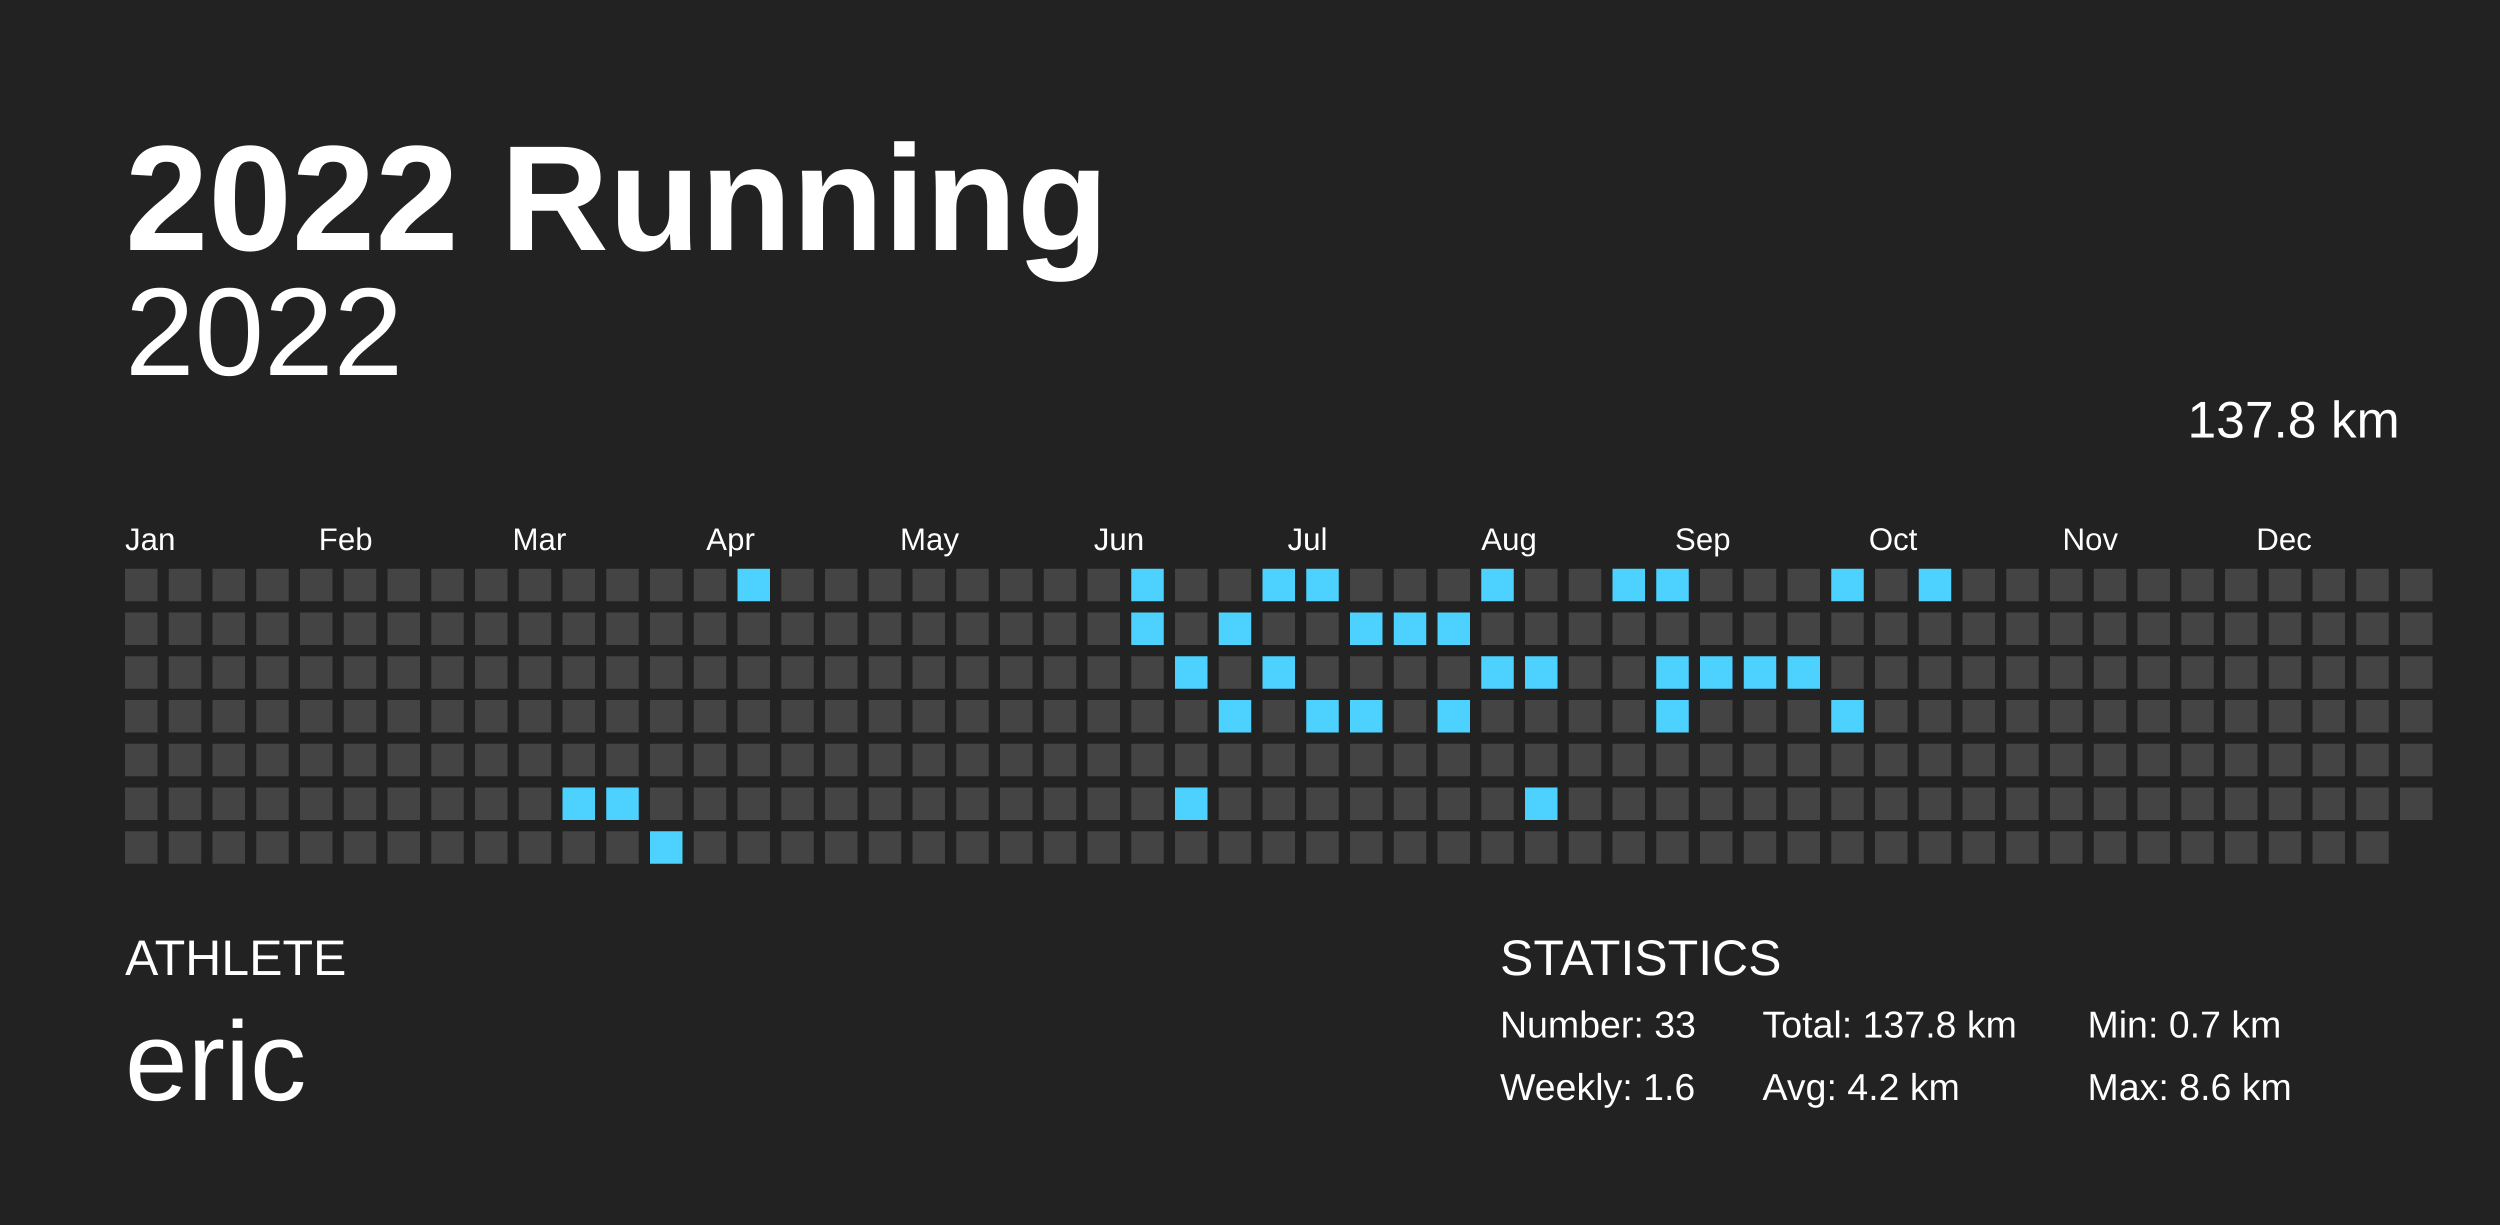
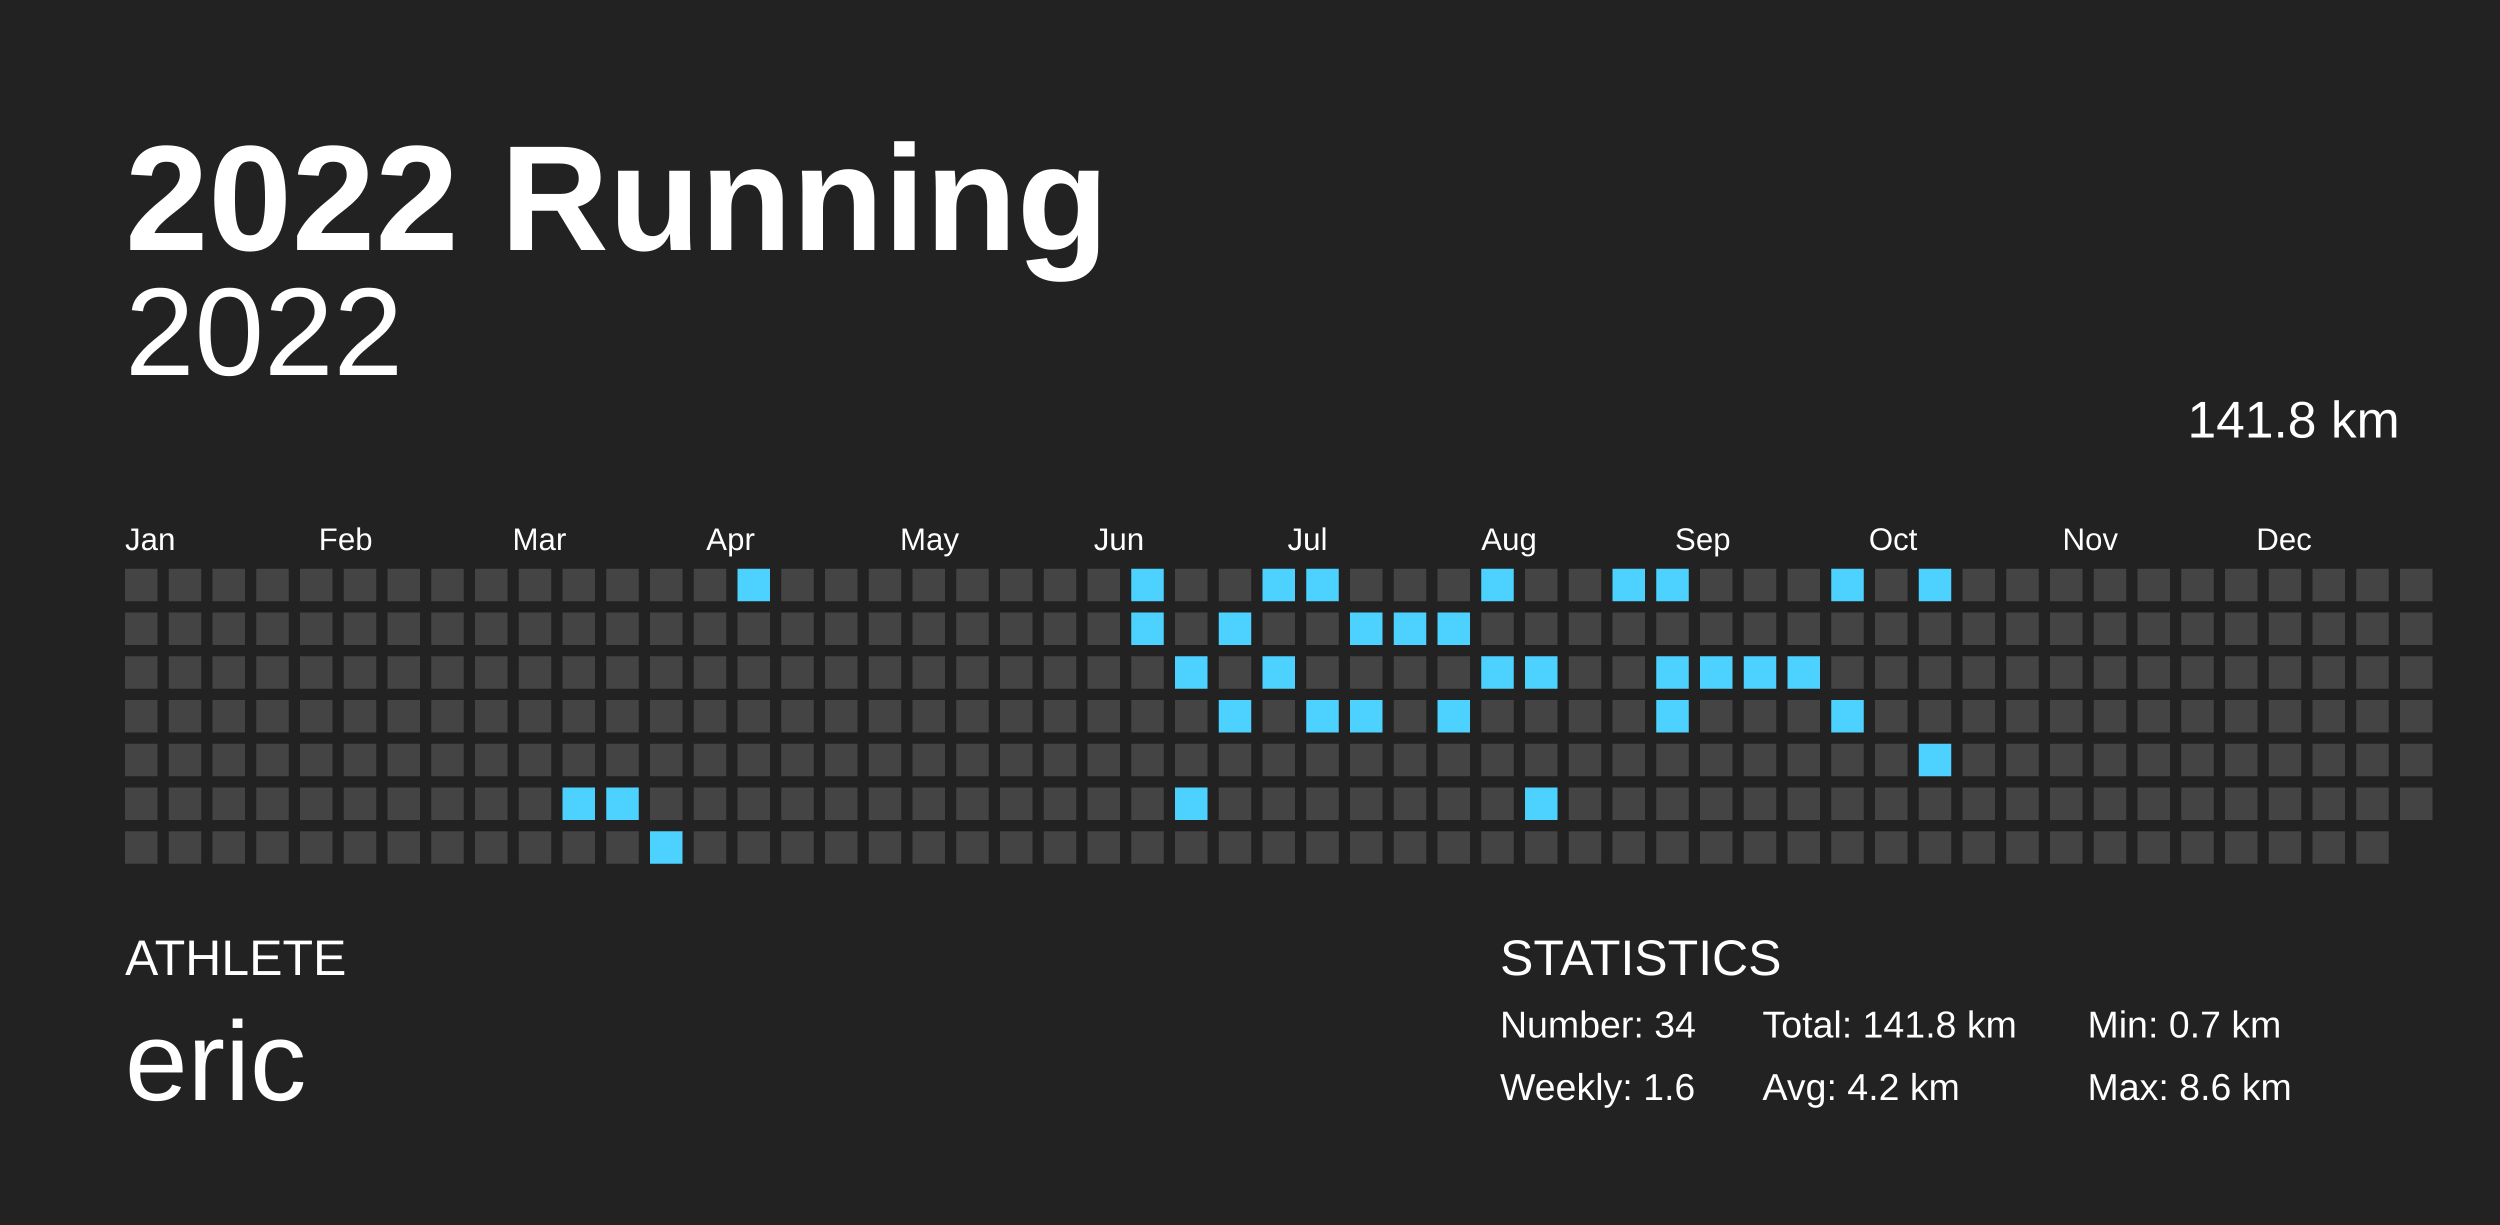
<svg xmlns="http://www.w3.org/2000/svg" baseProfile="full" height="98mm" version="1.1" viewBox="0,0,200,98" width="200mm">
  <defs />
  <rect fill="#222222" height="98" width="200" x="0" y="0" />
  <text fill="#FFFFFF" style="font-size:12px; font-family:Arial; font-weight:bold;" x="10" y="20">2022 Running</text>
  <text fill="#FFFFFF" style="font-size:4px; font-family:Arial" x="10" y="78">ATHLETE</text>
  <text fill="#FFFFFF" style="font-size:9px; font-family:Arial" x="10" y="88">eric</text>
  <text fill="#FFFFFF" style="font-size:4px; font-family:Arial" x="120" y="78">STATISTICS</text>
-   <text fill="#FFFFFF" style="font-size:3px; font-family:Arial" x="120" y="83">Number: 33</text>
+   <text fill="#FFFFFF" style="font-size:3px; font-family:Arial" x="120" y="83">Number: 34</text>
  <text fill="#FFFFFF" style="font-size:3px; font-family:Arial" x="120" y="88">Weekly: 1.6</text>
-   <text fill="#FFFFFF" style="font-size:3px; font-family:Arial" x="141" y="83">Total: 137.8 km</text>
+   <text fill="#FFFFFF" style="font-size:3px; font-family:Arial" x="141" y="83">Total: 141.8 km</text>
  <text fill="#FFFFFF" style="font-size:3px; font-family:Arial" x="141" y="88">Avg: 4.2 km</text>
  <text fill="#FFFFFF" style="font-size:3px; font-family:Arial" x="167" y="83">Min: 0.7 km</text>
  <text fill="#FFFFFF" style="font-size:3px; font-family:Arial" x="167" y="88">Max: 8.6 km</text>
  <text alignment-baseline="hanging" fill="#FFFFFF" style="font-size:10.0px; font-family:Arial;" x="10" y="30">2022</text>
-   <text alignment-baseline="hanging" fill="#FFFFFF" style="font-size:4.125px; font-family:Arial;" x="175" y="35">137.8 km</text>
+   <text alignment-baseline="hanging" fill="#FFFFFF" style="font-size:4.125px; font-family:Arial;" x="175" y="35">141.8 km</text>
  <text fill="#FFFFFF" style="font-size:2.5px; font-family:Arial" x="10.0" y="44">Jan</text>
  <text fill="#FFFFFF" style="font-size:2.5px; font-family:Arial" x="25.5" y="44">Feb</text>
  <text fill="#FFFFFF" style="font-size:2.5px; font-family:Arial" x="41.0" y="44">Mar</text>
  <text fill="#FFFFFF" style="font-size:2.5px; font-family:Arial" x="56.5" y="44">Apr</text>
  <text fill="#FFFFFF" style="font-size:2.5px; font-family:Arial" x="72.0" y="44">May</text>
  <text fill="#FFFFFF" style="font-size:2.5px; font-family:Arial" x="87.5" y="44">Jun</text>
  <text fill="#FFFFFF" style="font-size:2.5px; font-family:Arial" x="103.0" y="44">Jul</text>
  <text fill="#FFFFFF" style="font-size:2.5px; font-family:Arial" x="118.5" y="44">Aug</text>
  <text fill="#FFFFFF" style="font-size:2.5px; font-family:Arial" x="134.0" y="44">Sep</text>
  <text fill="#FFFFFF" style="font-size:2.5px; font-family:Arial" x="149.5" y="44">Oct</text>
  <text fill="#FFFFFF" style="font-size:2.5px; font-family:Arial" x="165.0" y="44">Nov</text>
  <text fill="#FFFFFF" style="font-size:2.5px; font-family:Arial" x="180.5" y="44">Dec</text>
  <rect fill="#444444" height="2.6" width="2.6" x="10.0" y="45.5" />
  <rect fill="#444444" height="2.6" width="2.6" x="10.0" y="49.0" />
  <rect fill="#444444" height="2.6" width="2.6" x="10.0" y="52.5" />
  <rect fill="#444444" height="2.6" width="2.6" x="10.0" y="56.0" />
  <rect fill="#444444" height="2.6" width="2.6" x="10.0" y="59.5" />
  <rect fill="#444444" height="2.6" width="2.6" x="10.0" y="63.0" />
  <rect fill="#444444" height="2.6" width="2.6" x="10.0" y="66.5" />
  <rect fill="#444444" height="2.6" width="2.6" x="13.5" y="45.5" />
  <rect fill="#444444" height="2.6" width="2.6" x="13.5" y="49.0" />
  <rect fill="#444444" height="2.6" width="2.6" x="13.5" y="52.5" />
  <rect fill="#444444" height="2.6" width="2.6" x="13.5" y="56.0" />
  <rect fill="#444444" height="2.6" width="2.6" x="13.5" y="59.5" />
  <rect fill="#444444" height="2.6" width="2.6" x="13.5" y="63.0" />
  <rect fill="#444444" height="2.6" width="2.6" x="13.5" y="66.5" />
  <rect fill="#444444" height="2.6" width="2.6" x="17.0" y="45.5" />
  <rect fill="#444444" height="2.6" width="2.6" x="17.0" y="49.0" />
  <rect fill="#444444" height="2.6" width="2.6" x="17.0" y="52.5" />
  <rect fill="#444444" height="2.6" width="2.6" x="17.0" y="56.0" />
  <rect fill="#444444" height="2.6" width="2.6" x="17.0" y="59.5" />
  <rect fill="#444444" height="2.6" width="2.6" x="17.0" y="63.0" />
  <rect fill="#444444" height="2.6" width="2.6" x="17.0" y="66.5" />
  <rect fill="#444444" height="2.6" width="2.6" x="20.5" y="45.5" />
  <rect fill="#444444" height="2.6" width="2.6" x="20.5" y="49.0" />
  <rect fill="#444444" height="2.6" width="2.6" x="20.5" y="52.5" />
  <rect fill="#444444" height="2.6" width="2.6" x="20.5" y="56.0" />
  <rect fill="#444444" height="2.6" width="2.6" x="20.5" y="59.5" />
  <rect fill="#444444" height="2.6" width="2.6" x="20.5" y="63.0" />
  <rect fill="#444444" height="2.6" width="2.6" x="20.5" y="66.5" />
  <rect fill="#444444" height="2.6" width="2.6" x="24.0" y="45.5" />
  <rect fill="#444444" height="2.6" width="2.6" x="24.0" y="49.0" />
  <rect fill="#444444" height="2.6" width="2.6" x="24.0" y="52.5" />
  <rect fill="#444444" height="2.6" width="2.6" x="24.0" y="56.0" />
  <rect fill="#444444" height="2.6" width="2.6" x="24.0" y="59.5" />
  <rect fill="#444444" height="2.6" width="2.6" x="24.0" y="63.0" />
  <rect fill="#444444" height="2.6" width="2.6" x="24.0" y="66.5" />
  <rect fill="#444444" height="2.6" width="2.6" x="27.5" y="45.5" />
  <rect fill="#444444" height="2.6" width="2.6" x="27.5" y="49.0" />
  <rect fill="#444444" height="2.6" width="2.6" x="27.5" y="52.5" />
  <rect fill="#444444" height="2.6" width="2.6" x="27.5" y="56.0" />
  <rect fill="#444444" height="2.6" width="2.6" x="27.5" y="59.5" />
  <rect fill="#444444" height="2.6" width="2.6" x="27.5" y="63.0" />
  <rect fill="#444444" height="2.6" width="2.6" x="27.5" y="66.5" />
  <rect fill="#444444" height="2.6" width="2.6" x="31.0" y="45.5" />
  <rect fill="#444444" height="2.6" width="2.6" x="31.0" y="49.0" />
  <rect fill="#444444" height="2.6" width="2.6" x="31.0" y="52.5" />
  <rect fill="#444444" height="2.6" width="2.6" x="31.0" y="56.0" />
  <rect fill="#444444" height="2.6" width="2.6" x="31.0" y="59.5" />
  <rect fill="#444444" height="2.6" width="2.6" x="31.0" y="63.0" />
  <rect fill="#444444" height="2.6" width="2.6" x="31.0" y="66.5" />
  <rect fill="#444444" height="2.6" width="2.6" x="34.5" y="45.5" />
  <rect fill="#444444" height="2.6" width="2.6" x="34.5" y="49.0" />
  <rect fill="#444444" height="2.6" width="2.6" x="34.5" y="52.5" />
  <rect fill="#444444" height="2.6" width="2.6" x="34.5" y="56.0" />
  <rect fill="#444444" height="2.6" width="2.6" x="34.5" y="59.5" />
  <rect fill="#444444" height="2.6" width="2.6" x="34.5" y="63.0" />
  <rect fill="#444444" height="2.6" width="2.6" x="34.5" y="66.5" />
  <rect fill="#444444" height="2.6" width="2.6" x="38.0" y="45.5" />
  <rect fill="#444444" height="2.6" width="2.6" x="38.0" y="49.0" />
  <rect fill="#444444" height="2.6" width="2.6" x="38.0" y="52.5" />
  <rect fill="#444444" height="2.6" width="2.6" x="38.0" y="56.0" />
  <rect fill="#444444" height="2.6" width="2.6" x="38.0" y="59.5" />
  <rect fill="#444444" height="2.6" width="2.6" x="38.0" y="63.0" />
  <rect fill="#444444" height="2.6" width="2.6" x="38.0" y="66.5" />
  <rect fill="#444444" height="2.6" width="2.6" x="41.5" y="45.5" />
  <rect fill="#444444" height="2.6" width="2.6" x="41.5" y="49.0" />
  <rect fill="#444444" height="2.6" width="2.6" x="41.5" y="52.5" />
  <rect fill="#444444" height="2.6" width="2.6" x="41.5" y="56.0" />
  <rect fill="#444444" height="2.6" width="2.6" x="41.5" y="59.5" />
  <rect fill="#444444" height="2.6" width="2.6" x="41.5" y="63.0" />
  <rect fill="#444444" height="2.6" width="2.6" x="41.5" y="66.5" />
  <rect fill="#444444" height="2.6" width="2.6" x="45.0" y="45.5" />
  <rect fill="#444444" height="2.6" width="2.6" x="45.0" y="49.0" />
  <rect fill="#444444" height="2.6" width="2.6" x="45.0" y="52.5" />
  <rect fill="#444444" height="2.6" width="2.6" x="45.0" y="56.0" />
  <rect fill="#444444" height="2.6" width="2.6" x="45.0" y="59.5" />
  <rect fill="#4dd2ff" height="2.6" width="2.6" x="45.0" y="63.0" />
  <rect fill="#444444" height="2.6" width="2.6" x="45.0" y="66.5" />
  <rect fill="#444444" height="2.6" width="2.6" x="48.5" y="45.5" />
  <rect fill="#444444" height="2.6" width="2.6" x="48.5" y="49.0" />
  <rect fill="#444444" height="2.6" width="2.6" x="48.5" y="52.5" />
  <rect fill="#444444" height="2.6" width="2.6" x="48.5" y="56.0" />
  <rect fill="#444444" height="2.6" width="2.6" x="48.5" y="59.5" />
  <rect fill="#4dd2ff" height="2.6" width="2.6" x="48.5" y="63.0" />
  <rect fill="#444444" height="2.6" width="2.6" x="48.5" y="66.5" />
  <rect fill="#444444" height="2.6" width="2.6" x="52.0" y="45.5" />
  <rect fill="#444444" height="2.6" width="2.6" x="52.0" y="49.0" />
  <rect fill="#444444" height="2.6" width="2.6" x="52.0" y="52.5" />
  <rect fill="#444444" height="2.6" width="2.6" x="52.0" y="56.0" />
  <rect fill="#444444" height="2.6" width="2.6" x="52.0" y="59.5" />
  <rect fill="#444444" height="2.6" width="2.6" x="52.0" y="63.0" />
  <rect fill="#4dd2ff" height="2.6" width="2.6" x="52.0" y="66.5" />
  <rect fill="#444444" height="2.6" width="2.6" x="55.5" y="45.5" />
  <rect fill="#444444" height="2.6" width="2.6" x="55.5" y="49.0" />
  <rect fill="#444444" height="2.6" width="2.6" x="55.5" y="52.5" />
  <rect fill="#444444" height="2.6" width="2.6" x="55.5" y="56.0" />
  <rect fill="#444444" height="2.6" width="2.6" x="55.5" y="59.5" />
  <rect fill="#444444" height="2.6" width="2.6" x="55.5" y="63.0" />
  <rect fill="#444444" height="2.6" width="2.6" x="55.5" y="66.5" />
  <rect fill="#4dd2ff" height="2.6" width="2.6" x="59.0" y="45.5" />
  <rect fill="#444444" height="2.6" width="2.6" x="59.0" y="49.0" />
  <rect fill="#444444" height="2.6" width="2.6" x="59.0" y="52.5" />
  <rect fill="#444444" height="2.6" width="2.6" x="59.0" y="56.0" />
  <rect fill="#444444" height="2.6" width="2.6" x="59.0" y="59.5" />
  <rect fill="#444444" height="2.6" width="2.6" x="59.0" y="63.0" />
  <rect fill="#444444" height="2.6" width="2.6" x="59.0" y="66.5" />
  <rect fill="#444444" height="2.6" width="2.6" x="62.5" y="45.5" />
  <rect fill="#444444" height="2.6" width="2.6" x="62.5" y="49.0" />
  <rect fill="#444444" height="2.6" width="2.6" x="62.5" y="52.5" />
  <rect fill="#444444" height="2.6" width="2.6" x="62.5" y="56.0" />
  <rect fill="#444444" height="2.6" width="2.6" x="62.5" y="59.5" />
  <rect fill="#444444" height="2.6" width="2.6" x="62.5" y="63.0" />
  <rect fill="#444444" height="2.6" width="2.6" x="62.5" y="66.5" />
  <rect fill="#444444" height="2.6" width="2.6" x="66.0" y="45.5" />
  <rect fill="#444444" height="2.6" width="2.6" x="66.0" y="49.0" />
  <rect fill="#444444" height="2.6" width="2.6" x="66.0" y="52.5" />
  <rect fill="#444444" height="2.6" width="2.6" x="66.0" y="56.0" />
  <rect fill="#444444" height="2.6" width="2.6" x="66.0" y="59.5" />
  <rect fill="#444444" height="2.6" width="2.6" x="66.0" y="63.0" />
  <rect fill="#444444" height="2.6" width="2.6" x="66.0" y="66.5" />
  <rect fill="#444444" height="2.6" width="2.6" x="69.5" y="45.5" />
  <rect fill="#444444" height="2.6" width="2.6" x="69.5" y="49.0" />
  <rect fill="#444444" height="2.6" width="2.6" x="69.5" y="52.5" />
  <rect fill="#444444" height="2.6" width="2.6" x="69.5" y="56.0" />
  <rect fill="#444444" height="2.6" width="2.6" x="69.5" y="59.5" />
  <rect fill="#444444" height="2.6" width="2.6" x="69.5" y="63.0" />
  <rect fill="#444444" height="2.6" width="2.6" x="69.5" y="66.5" />
  <rect fill="#444444" height="2.6" width="2.6" x="73.0" y="45.5" />
  <rect fill="#444444" height="2.6" width="2.6" x="73.0" y="49.0" />
  <rect fill="#444444" height="2.6" width="2.6" x="73.0" y="52.5" />
  <rect fill="#444444" height="2.6" width="2.6" x="73.0" y="56.0" />
  <rect fill="#444444" height="2.6" width="2.6" x="73.0" y="59.5" />
  <rect fill="#444444" height="2.6" width="2.6" x="73.0" y="63.0" />
  <rect fill="#444444" height="2.6" width="2.6" x="73.0" y="66.5" />
  <rect fill="#444444" height="2.6" width="2.6" x="76.5" y="45.5" />
  <rect fill="#444444" height="2.6" width="2.6" x="76.5" y="49.0" />
  <rect fill="#444444" height="2.6" width="2.6" x="76.5" y="52.5" />
  <rect fill="#444444" height="2.6" width="2.6" x="76.5" y="56.0" />
  <rect fill="#444444" height="2.6" width="2.6" x="76.5" y="59.5" />
  <rect fill="#444444" height="2.6" width="2.6" x="76.5" y="63.0" />
  <rect fill="#444444" height="2.6" width="2.6" x="76.5" y="66.5" />
  <rect fill="#444444" height="2.6" width="2.6" x="80.0" y="45.5" />
  <rect fill="#444444" height="2.6" width="2.6" x="80.0" y="49.0" />
  <rect fill="#444444" height="2.6" width="2.6" x="80.0" y="52.5" />
  <rect fill="#444444" height="2.6" width="2.6" x="80.0" y="56.0" />
  <rect fill="#444444" height="2.6" width="2.6" x="80.0" y="59.5" />
  <rect fill="#444444" height="2.6" width="2.6" x="80.0" y="63.0" />
  <rect fill="#444444" height="2.6" width="2.6" x="80.0" y="66.5" />
  <rect fill="#444444" height="2.6" width="2.6" x="83.5" y="45.5" />
  <rect fill="#444444" height="2.6" width="2.6" x="83.5" y="49.0" />
  <rect fill="#444444" height="2.6" width="2.6" x="83.5" y="52.5" />
  <rect fill="#444444" height="2.6" width="2.6" x="83.5" y="56.0" />
  <rect fill="#444444" height="2.6" width="2.6" x="83.5" y="59.5" />
  <rect fill="#444444" height="2.6" width="2.6" x="83.5" y="63.0" />
  <rect fill="#444444" height="2.6" width="2.6" x="83.5" y="66.5" />
  <rect fill="#444444" height="2.6" width="2.6" x="87.0" y="45.5" />
  <rect fill="#444444" height="2.6" width="2.6" x="87.0" y="49.0" />
  <rect fill="#444444" height="2.6" width="2.6" x="87.0" y="52.5" />
  <rect fill="#444444" height="2.6" width="2.6" x="87.0" y="56.0" />
  <rect fill="#444444" height="2.6" width="2.6" x="87.0" y="59.5" />
  <rect fill="#444444" height="2.6" width="2.6" x="87.0" y="63.0" />
  <rect fill="#444444" height="2.6" width="2.6" x="87.0" y="66.5" />
  <rect fill="#4dd2ff" height="2.6" width="2.6" x="90.5" y="45.5" />
  <rect fill="#4dd2ff" height="2.6" width="2.6" x="90.5" y="49.0" />
  <rect fill="#444444" height="2.6" width="2.6" x="90.5" y="52.5" />
  <rect fill="#444444" height="2.6" width="2.6" x="90.5" y="56.0" />
  <rect fill="#444444" height="2.6" width="2.6" x="90.5" y="59.5" />
  <rect fill="#444444" height="2.6" width="2.6" x="90.5" y="63.0" />
  <rect fill="#444444" height="2.6" width="2.6" x="90.5" y="66.5" />
  <rect fill="#444444" height="2.6" width="2.6" x="94.0" y="45.5" />
  <rect fill="#444444" height="2.6" width="2.6" x="94.0" y="49.0" />
  <rect fill="#4dd2ff" height="2.6" width="2.6" x="94.0" y="52.5" />
  <rect fill="#444444" height="2.6" width="2.6" x="94.0" y="56.0" />
  <rect fill="#444444" height="2.6" width="2.6" x="94.0" y="59.5" />
  <rect fill="#4dd2ff" height="2.6" width="2.6" x="94.0" y="63.0" />
  <rect fill="#444444" height="2.6" width="2.6" x="94.0" y="66.5" />
  <rect fill="#444444" height="2.6" width="2.6" x="97.5" y="45.5" />
  <rect fill="#4dd2ff" height="2.6" width="2.6" x="97.5" y="49.0" />
  <rect fill="#444444" height="2.6" width="2.6" x="97.5" y="52.5" />
  <rect fill="#4dd2ff" height="2.6" width="2.6" x="97.5" y="56.0" />
  <rect fill="#444444" height="2.6" width="2.6" x="97.5" y="59.5" />
  <rect fill="#444444" height="2.6" width="2.6" x="97.5" y="63.0" />
  <rect fill="#444444" height="2.6" width="2.6" x="97.5" y="66.5" />
  <rect fill="#4dd2ff" height="2.6" width="2.6" x="101.0" y="45.5" />
  <rect fill="#444444" height="2.6" width="2.6" x="101.0" y="49.0" />
  <rect fill="#4dd2ff" height="2.6" width="2.6" x="101.0" y="52.5" />
  <rect fill="#444444" height="2.6" width="2.6" x="101.0" y="56.0" />
  <rect fill="#444444" height="2.6" width="2.6" x="101.0" y="59.5" />
  <rect fill="#444444" height="2.6" width="2.6" x="101.0" y="63.0" />
  <rect fill="#444444" height="2.6" width="2.6" x="101.0" y="66.5" />
  <rect fill="#4dd2ff" height="2.6" width="2.6" x="104.5" y="45.5" />
  <rect fill="#444444" height="2.6" width="2.6" x="104.5" y="49.0" />
  <rect fill="#444444" height="2.6" width="2.6" x="104.5" y="52.5" />
  <rect fill="#4dd2ff" height="2.6" width="2.6" x="104.5" y="56.0" />
  <rect fill="#444444" height="2.6" width="2.6" x="104.5" y="59.5" />
  <rect fill="#444444" height="2.6" width="2.6" x="104.5" y="63.0" />
  <rect fill="#444444" height="2.6" width="2.6" x="104.5" y="66.5" />
  <rect fill="#444444" height="2.6" width="2.6" x="108.0" y="45.5" />
  <rect fill="#4dd2ff" height="2.6" width="2.6" x="108.0" y="49.0" />
  <rect fill="#444444" height="2.6" width="2.6" x="108.0" y="52.5" />
  <rect fill="#4dd2ff" height="2.6" width="2.6" x="108.0" y="56.0" />
  <rect fill="#444444" height="2.6" width="2.6" x="108.0" y="59.5" />
  <rect fill="#444444" height="2.6" width="2.6" x="108.0" y="63.0" />
  <rect fill="#444444" height="2.6" width="2.6" x="108.0" y="66.5" />
  <rect fill="#444444" height="2.6" width="2.6" x="111.5" y="45.5" />
  <rect fill="#4dd2ff" height="2.6" width="2.6" x="111.5" y="49.0" />
  <rect fill="#444444" height="2.6" width="2.6" x="111.5" y="52.5" />
  <rect fill="#444444" height="2.6" width="2.6" x="111.5" y="56.0" />
  <rect fill="#444444" height="2.6" width="2.6" x="111.5" y="59.5" />
  <rect fill="#444444" height="2.6" width="2.6" x="111.5" y="63.0" />
  <rect fill="#444444" height="2.6" width="2.6" x="111.5" y="66.5" />
  <rect fill="#444444" height="2.6" width="2.6" x="115.0" y="45.5" />
  <rect fill="#4dd2ff" height="2.6" width="2.6" x="115.0" y="49.0" />
  <rect fill="#444444" height="2.6" width="2.6" x="115.0" y="52.5" />
  <rect fill="#4dd2ff" height="2.6" width="2.6" x="115.0" y="56.0" />
  <rect fill="#444444" height="2.6" width="2.6" x="115.0" y="59.5" />
  <rect fill="#444444" height="2.6" width="2.6" x="115.0" y="63.0" />
  <rect fill="#444444" height="2.6" width="2.6" x="115.0" y="66.5" />
  <rect fill="#4dd2ff" height="2.6" width="2.6" x="118.5" y="45.5" />
  <rect fill="#444444" height="2.6" width="2.6" x="118.5" y="49.0" />
  <rect fill="#4dd2ff" height="2.6" width="2.6" x="118.5" y="52.5" />
  <rect fill="#444444" height="2.6" width="2.6" x="118.5" y="56.0" />
  <rect fill="#444444" height="2.6" width="2.6" x="118.5" y="59.5" />
  <rect fill="#444444" height="2.6" width="2.6" x="118.5" y="63.0" />
  <rect fill="#444444" height="2.6" width="2.6" x="118.5" y="66.5" />
  <rect fill="#444444" height="2.6" width="2.6" x="122.0" y="45.5" />
  <rect fill="#444444" height="2.6" width="2.6" x="122.0" y="49.0" />
  <rect fill="#4dd2ff" height="2.6" width="2.6" x="122.0" y="52.5" />
  <rect fill="#444444" height="2.6" width="2.6" x="122.0" y="56.0" />
  <rect fill="#444444" height="2.6" width="2.6" x="122.0" y="59.5" />
  <rect fill="#4dd2ff" height="2.6" width="2.6" x="122.0" y="63.0" />
  <rect fill="#444444" height="2.6" width="2.6" x="122.0" y="66.5" />
  <rect fill="#444444" height="2.6" width="2.6" x="125.5" y="45.5" />
  <rect fill="#444444" height="2.6" width="2.6" x="125.5" y="49.0" />
  <rect fill="#444444" height="2.6" width="2.6" x="125.5" y="52.5" />
  <rect fill="#444444" height="2.6" width="2.6" x="125.5" y="56.0" />
  <rect fill="#444444" height="2.6" width="2.6" x="125.5" y="59.5" />
  <rect fill="#444444" height="2.6" width="2.6" x="125.5" y="63.0" />
  <rect fill="#444444" height="2.6" width="2.6" x="125.5" y="66.5" />
  <rect fill="#4dd2ff" height="2.6" width="2.6" x="129.0" y="45.5" />
  <rect fill="#444444" height="2.6" width="2.6" x="129.0" y="49.0" />
  <rect fill="#444444" height="2.6" width="2.6" x="129.0" y="52.5" />
  <rect fill="#444444" height="2.6" width="2.6" x="129.0" y="56.0" />
  <rect fill="#444444" height="2.6" width="2.6" x="129.0" y="59.5" />
  <rect fill="#444444" height="2.6" width="2.6" x="129.0" y="63.0" />
  <rect fill="#444444" height="2.6" width="2.6" x="129.0" y="66.5" />
  <rect fill="#4dd2ff" height="2.6" width="2.6" x="132.5" y="45.5" />
  <rect fill="#444444" height="2.6" width="2.6" x="132.5" y="49.0" />
  <rect fill="#4dd2ff" height="2.6" width="2.6" x="132.5" y="52.5" />
  <rect fill="#4dd2ff" height="2.6" width="2.6" x="132.5" y="56.0" />
  <rect fill="#444444" height="2.6" width="2.6" x="132.5" y="59.5" />
  <rect fill="#444444" height="2.6" width="2.6" x="132.5" y="63.0" />
  <rect fill="#444444" height="2.6" width="2.6" x="132.5" y="66.5" />
  <rect fill="#444444" height="2.6" width="2.6" x="136.0" y="45.5" />
  <rect fill="#444444" height="2.6" width="2.6" x="136.0" y="49.0" />
  <rect fill="#4dd2ff" height="2.6" width="2.6" x="136.0" y="52.5" />
  <rect fill="#444444" height="2.6" width="2.6" x="136.0" y="56.0" />
  <rect fill="#444444" height="2.6" width="2.6" x="136.0" y="59.5" />
  <rect fill="#444444" height="2.6" width="2.6" x="136.0" y="63.0" />
  <rect fill="#444444" height="2.6" width="2.6" x="136.0" y="66.5" />
  <rect fill="#444444" height="2.6" width="2.6" x="139.5" y="45.5" />
  <rect fill="#444444" height="2.6" width="2.6" x="139.5" y="49.0" />
  <rect fill="#4dd2ff" height="2.6" width="2.6" x="139.5" y="52.5" />
  <rect fill="#444444" height="2.6" width="2.6" x="139.5" y="56.0" />
  <rect fill="#444444" height="2.6" width="2.6" x="139.5" y="59.5" />
  <rect fill="#444444" height="2.6" width="2.6" x="139.5" y="63.0" />
  <rect fill="#444444" height="2.6" width="2.6" x="139.5" y="66.5" />
  <rect fill="#444444" height="2.6" width="2.6" x="143.0" y="45.5" />
  <rect fill="#444444" height="2.6" width="2.6" x="143.0" y="49.0" />
  <rect fill="#4dd2ff" height="2.6" width="2.6" x="143.0" y="52.5" />
  <rect fill="#444444" height="2.6" width="2.6" x="143.0" y="56.0" />
  <rect fill="#444444" height="2.6" width="2.6" x="143.0" y="59.5" />
  <rect fill="#444444" height="2.6" width="2.6" x="143.0" y="63.0" />
  <rect fill="#444444" height="2.6" width="2.6" x="143.0" y="66.5" />
  <rect fill="#4dd2ff" height="2.6" width="2.6" x="146.5" y="45.5" />
  <rect fill="#444444" height="2.6" width="2.6" x="146.5" y="49.0" />
  <rect fill="#444444" height="2.6" width="2.6" x="146.5" y="52.5" />
  <rect fill="#4dd2ff" height="2.6" width="2.6" x="146.5" y="56.0" />
  <rect fill="#444444" height="2.6" width="2.6" x="146.5" y="59.5" />
  <rect fill="#444444" height="2.6" width="2.6" x="146.5" y="63.0" />
  <rect fill="#444444" height="2.6" width="2.6" x="146.5" y="66.5" />
  <rect fill="#444444" height="2.6" width="2.6" x="150.0" y="45.5" />
  <rect fill="#444444" height="2.6" width="2.6" x="150.0" y="49.0" />
  <rect fill="#444444" height="2.6" width="2.6" x="150.0" y="52.5" />
  <rect fill="#444444" height="2.6" width="2.6" x="150.0" y="56.0" />
  <rect fill="#444444" height="2.6" width="2.6" x="150.0" y="59.5" />
  <rect fill="#444444" height="2.6" width="2.6" x="150.0" y="63.0" />
  <rect fill="#444444" height="2.6" width="2.6" x="150.0" y="66.5" />
  <rect fill="#4dd2ff" height="2.6" width="2.6" x="153.5" y="45.5" />
  <rect fill="#444444" height="2.6" width="2.6" x="153.5" y="49.0" />
  <rect fill="#444444" height="2.6" width="2.6" x="153.5" y="52.5" />
  <rect fill="#444444" height="2.6" width="2.6" x="153.5" y="56.0" />
-   <rect fill="#444444" height="2.6" width="2.6" x="153.5" y="59.5" />
+   <rect fill="#4dd2ff" height="2.6" width="2.6" x="153.5" y="59.5" />
  <rect fill="#444444" height="2.6" width="2.6" x="153.5" y="63.0" />
  <rect fill="#444444" height="2.6" width="2.6" x="153.5" y="66.5" />
  <rect fill="#444444" height="2.6" width="2.6" x="157.0" y="45.5" />
  <rect fill="#444444" height="2.6" width="2.6" x="157.0" y="49.0" />
  <rect fill="#444444" height="2.6" width="2.6" x="157.0" y="52.5" />
  <rect fill="#444444" height="2.6" width="2.6" x="157.0" y="56.0" />
  <rect fill="#444444" height="2.6" width="2.6" x="157.0" y="59.5" />
  <rect fill="#444444" height="2.6" width="2.6" x="157.0" y="63.0" />
  <rect fill="#444444" height="2.6" width="2.6" x="157.0" y="66.5" />
  <rect fill="#444444" height="2.6" width="2.6" x="160.5" y="45.5" />
  <rect fill="#444444" height="2.6" width="2.6" x="160.5" y="49.0" />
  <rect fill="#444444" height="2.6" width="2.6" x="160.5" y="52.5" />
  <rect fill="#444444" height="2.6" width="2.6" x="160.5" y="56.0" />
  <rect fill="#444444" height="2.6" width="2.6" x="160.5" y="59.5" />
  <rect fill="#444444" height="2.6" width="2.6" x="160.5" y="63.0" />
  <rect fill="#444444" height="2.6" width="2.6" x="160.5" y="66.5" />
  <rect fill="#444444" height="2.6" width="2.6" x="164.0" y="45.5" />
  <rect fill="#444444" height="2.6" width="2.6" x="164.0" y="49.0" />
  <rect fill="#444444" height="2.6" width="2.6" x="164.0" y="52.5" />
  <rect fill="#444444" height="2.6" width="2.6" x="164.0" y="56.0" />
  <rect fill="#444444" height="2.6" width="2.6" x="164.0" y="59.5" />
  <rect fill="#444444" height="2.6" width="2.6" x="164.0" y="63.0" />
  <rect fill="#444444" height="2.6" width="2.6" x="164.0" y="66.5" />
  <rect fill="#444444" height="2.6" width="2.6" x="167.5" y="45.5" />
  <rect fill="#444444" height="2.6" width="2.6" x="167.5" y="49.0" />
  <rect fill="#444444" height="2.6" width="2.6" x="167.5" y="52.5" />
  <rect fill="#444444" height="2.6" width="2.6" x="167.5" y="56.0" />
  <rect fill="#444444" height="2.6" width="2.6" x="167.5" y="59.5" />
  <rect fill="#444444" height="2.6" width="2.6" x="167.5" y="63.0" />
  <rect fill="#444444" height="2.6" width="2.6" x="167.5" y="66.5" />
  <rect fill="#444444" height="2.6" width="2.6" x="171.0" y="45.5" />
  <rect fill="#444444" height="2.6" width="2.6" x="171.0" y="49.0" />
  <rect fill="#444444" height="2.6" width="2.6" x="171.0" y="52.5" />
  <rect fill="#444444" height="2.6" width="2.6" x="171.0" y="56.0" />
  <rect fill="#444444" height="2.6" width="2.6" x="171.0" y="59.5" />
  <rect fill="#444444" height="2.6" width="2.6" x="171.0" y="63.0" />
  <rect fill="#444444" height="2.6" width="2.6" x="171.0" y="66.5" />
  <rect fill="#444444" height="2.6" width="2.6" x="174.5" y="45.5" />
  <rect fill="#444444" height="2.6" width="2.6" x="174.5" y="49.0" />
  <rect fill="#444444" height="2.6" width="2.6" x="174.5" y="52.5" />
  <rect fill="#444444" height="2.6" width="2.6" x="174.5" y="56.0" />
  <rect fill="#444444" height="2.6" width="2.6" x="174.5" y="59.5" />
  <rect fill="#444444" height="2.6" width="2.6" x="174.5" y="63.0" />
  <rect fill="#444444" height="2.6" width="2.6" x="174.5" y="66.5" />
  <rect fill="#444444" height="2.6" width="2.6" x="178.0" y="45.5" />
  <rect fill="#444444" height="2.6" width="2.6" x="178.0" y="49.0" />
  <rect fill="#444444" height="2.6" width="2.6" x="178.0" y="52.5" />
  <rect fill="#444444" height="2.6" width="2.6" x="178.0" y="56.0" />
  <rect fill="#444444" height="2.6" width="2.6" x="178.0" y="59.5" />
  <rect fill="#444444" height="2.6" width="2.6" x="178.0" y="63.0" />
  <rect fill="#444444" height="2.6" width="2.6" x="178.0" y="66.5" />
  <rect fill="#444444" height="2.6" width="2.6" x="181.5" y="45.5" />
  <rect fill="#444444" height="2.6" width="2.6" x="181.5" y="49.0" />
  <rect fill="#444444" height="2.6" width="2.6" x="181.5" y="52.5" />
  <rect fill="#444444" height="2.6" width="2.6" x="181.5" y="56.0" />
  <rect fill="#444444" height="2.6" width="2.6" x="181.5" y="59.5" />
  <rect fill="#444444" height="2.6" width="2.6" x="181.5" y="63.0" />
  <rect fill="#444444" height="2.6" width="2.6" x="181.5" y="66.5" />
  <rect fill="#444444" height="2.6" width="2.6" x="185.0" y="45.5" />
  <rect fill="#444444" height="2.6" width="2.6" x="185.0" y="49.0" />
  <rect fill="#444444" height="2.6" width="2.6" x="185.0" y="52.5" />
  <rect fill="#444444" height="2.6" width="2.6" x="185.0" y="56.0" />
  <rect fill="#444444" height="2.6" width="2.6" x="185.0" y="59.5" />
  <rect fill="#444444" height="2.6" width="2.6" x="185.0" y="63.0" />
  <rect fill="#444444" height="2.6" width="2.6" x="185.0" y="66.5" />
  <rect fill="#444444" height="2.6" width="2.6" x="188.5" y="45.5" />
  <rect fill="#444444" height="2.6" width="2.6" x="188.5" y="49.0" />
  <rect fill="#444444" height="2.6" width="2.6" x="188.5" y="52.5" />
  <rect fill="#444444" height="2.6" width="2.6" x="188.5" y="56.0" />
  <rect fill="#444444" height="2.6" width="2.6" x="188.5" y="59.5" />
  <rect fill="#444444" height="2.6" width="2.6" x="188.5" y="63.0" />
  <rect fill="#444444" height="2.6" width="2.6" x="188.5" y="66.5" />
  <rect fill="#444444" height="2.6" width="2.6" x="192.0" y="45.5" />
  <rect fill="#444444" height="2.6" width="2.6" x="192.0" y="49.0" />
  <rect fill="#444444" height="2.6" width="2.6" x="192.0" y="52.5" />
  <rect fill="#444444" height="2.6" width="2.6" x="192.0" y="56.0" />
  <rect fill="#444444" height="2.6" width="2.6" x="192.0" y="59.5" />
  <rect fill="#444444" height="2.6" width="2.6" x="192.0" y="63.0" />
</svg>
